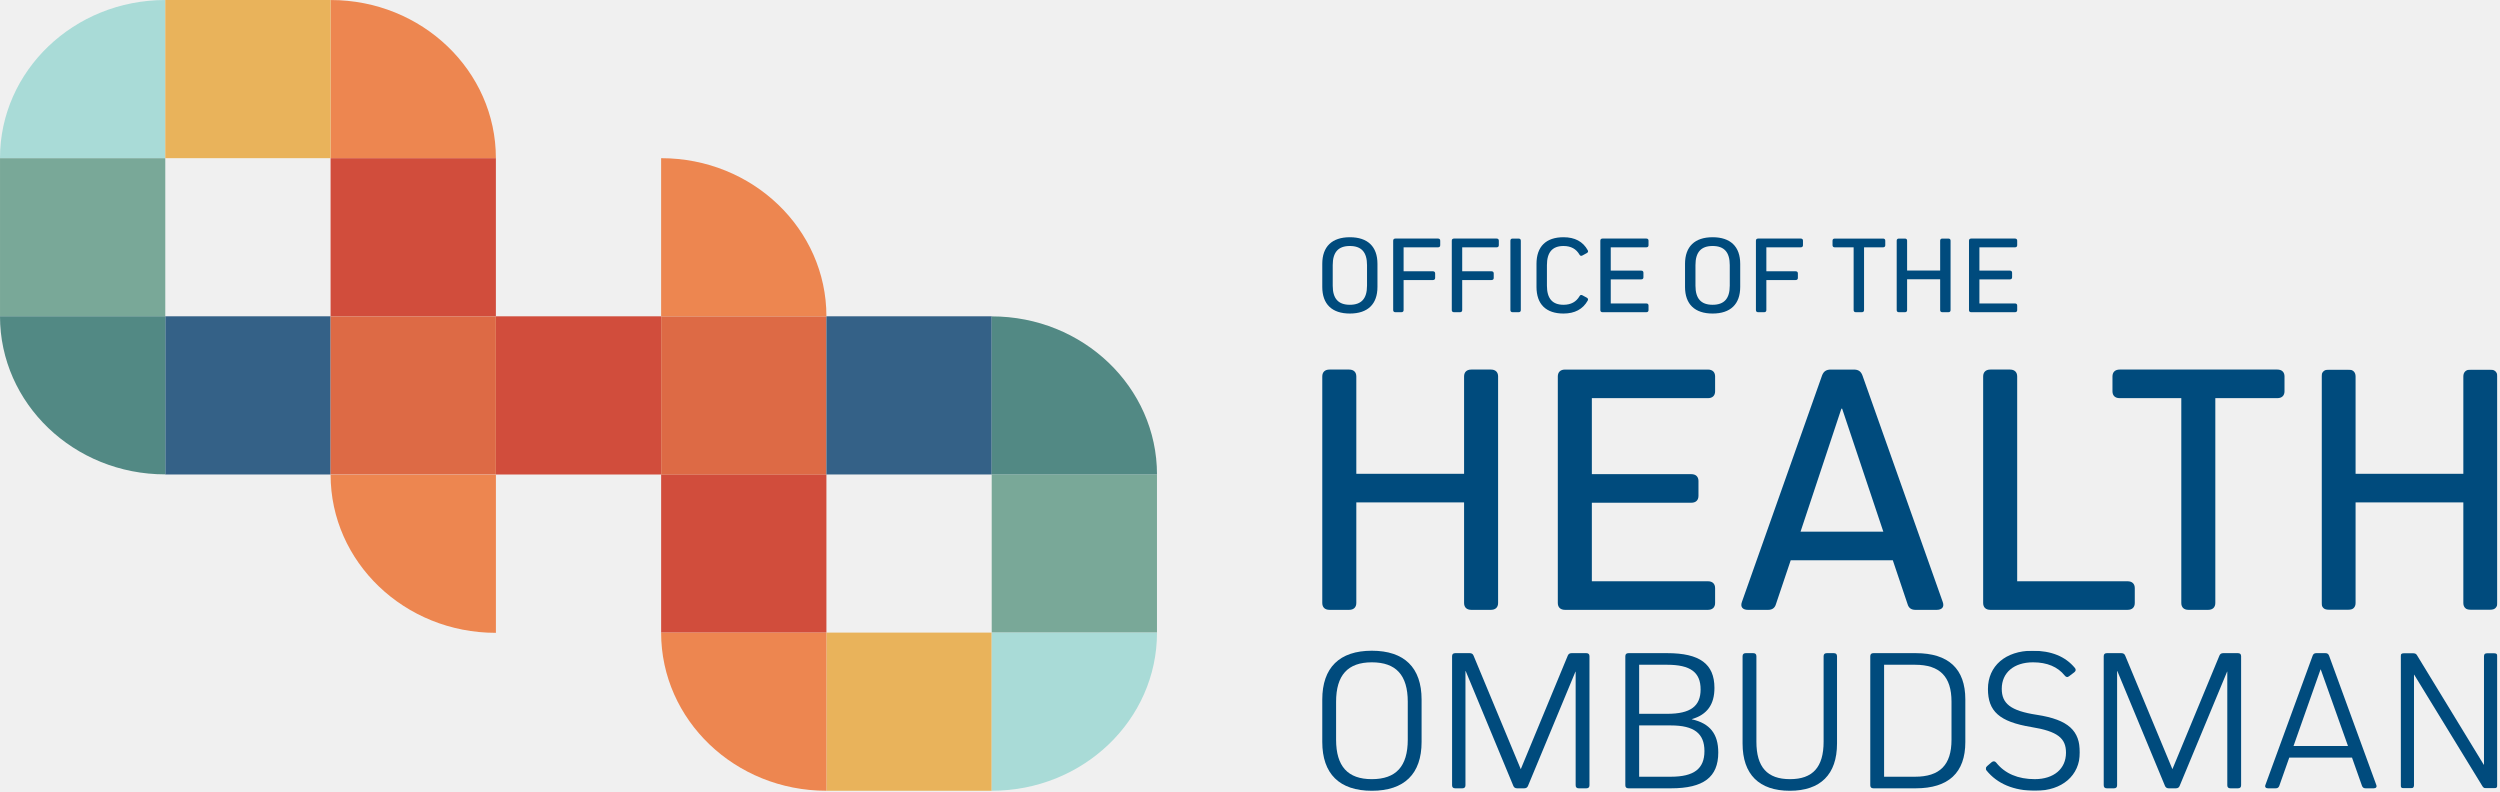
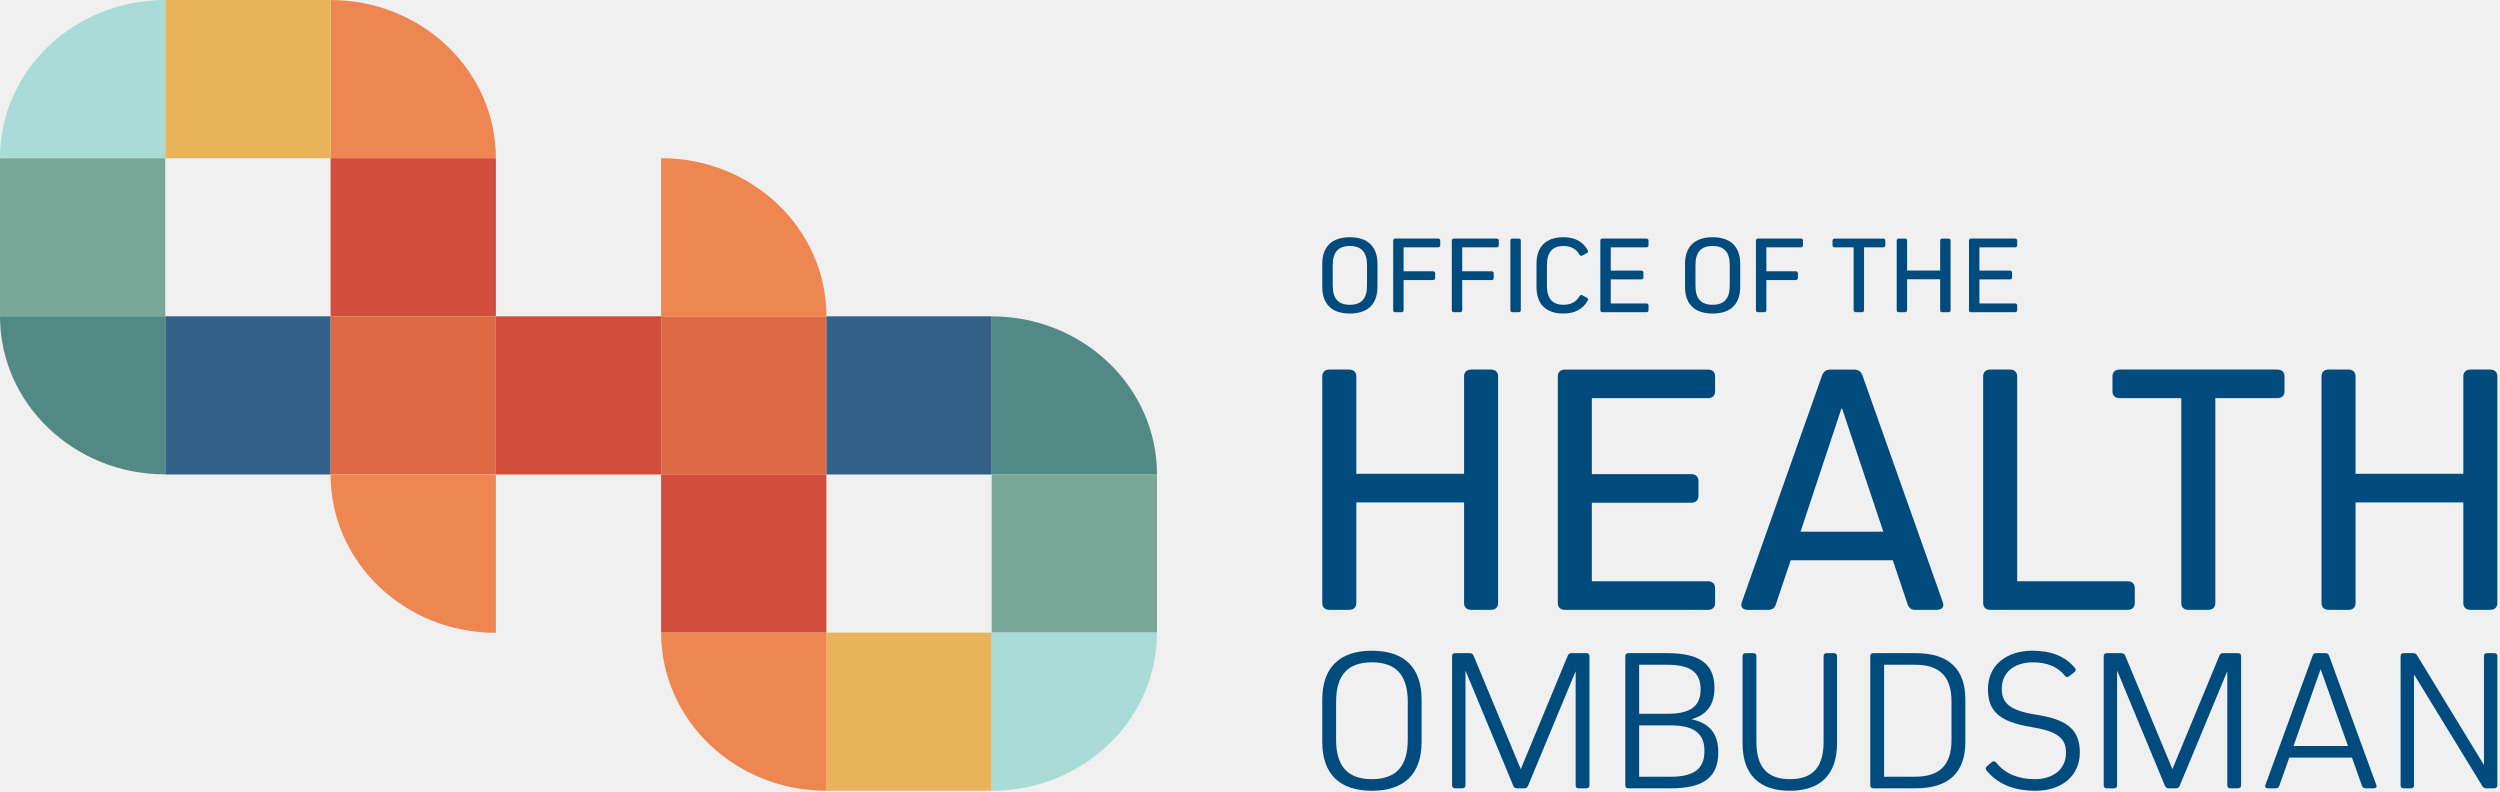
- <svg xmlns="http://www.w3.org/2000/svg" xmlns:xlink="http://www.w3.org/1999/xlink" width="256px" height="81px" viewBox="0 0 256 81" version="1.1">
-   <defs>
-     <polygon id="path-1" points="0.533 0.869 18.539 0.869 18.539 25.474 0.533 25.474" />
-     <polygon id="path-3" points="0.634 0.659 10.264 0.659 10.264 15 0.634 15" />
-     <polygon id="path-5" points="0.271 0.908 10.179 0.908 10.179 14.75 0.271 14.75" />
-   </defs>
+ <svg xmlns="http://www.w3.org/2000/svg" width="256px" height="81px" viewBox="0 0 256 81" version="1.1">
  <g id="Symbols" stroke="none" stroke-width="1" fill="none" fill-rule="evenodd">
    <g id="Desktop-Navbar" transform="translate(-156, -24)">
      <g id="Group">
        <g id="Group-86" transform="translate(156, 23)">
          <polygon id="Fill-1" fill="#D14D3C" points="67.701 65.784 84.625 65.784 84.625 49.575 67.701 49.575" />
          <polygon id="Fill-2" fill="#79A898" points="0.001 17.193 0.001 33.39 0.004 33.391 16.925 33.391 16.925 17.193" />
          <polygon id="Fill-3" fill="#346187" points="16.925 49.587 33.854 49.587 33.854 33.389 16.925 33.389" />
          <polygon id="Fill-4" fill="#D14D3C" points="50.776 49.589 67.701 49.589 67.701 33.391 50.776 33.391" />
          <polygon id="Fill-5" fill="#DD6A45" points="67.702 49.589 84.627 49.589 84.627 33.391 67.702 33.391" />
          <polygon id="Fill-6" fill="#D14D3C" points="33.852 33.404 50.778 33.404 50.778 17.194 33.852 17.194" />
          <polygon id="Fill-7" fill="#DD6A45" points="33.852 49.593 50.778 49.593 50.778 33.404 33.852 33.404" />
          <g id="Group-14" transform="translate(0, 0.9745)">
            <path d="M50.778,16.217 L33.852,16.217 L33.852,0.028 L33.862,0.028 C43.205,0.028 50.778,7.276 50.778,16.217" id="Fill-8" fill="#ED8650" />
            <path d="M16.926,16.217 L0,16.217 C0,7.276 7.574,0.028 16.916,0.028 L16.926,0.028 L16.926,16.217 Z" id="Fill-10" fill="#A9DBD7" />
            <path d="M16.926,48.601 L16.916,48.601 C7.574,48.601 0,41.353 0,32.412 L16.926,32.412 L16.926,48.601 Z" id="Fill-12" fill="#528984" />
          </g>
          <polygon id="Fill-15" fill="#79A898" points="118.475 65.781 118.475 49.584 118.473 49.583 101.551 49.583 101.551 65.781" />
          <polygon id="Fill-16" fill="#E9B35B" points="84.625 65.779 84.625 81.974 101.55 81.974 101.551 81.974 101.551 65.779" />
          <polygon id="Fill-17" fill="#346187" points="84.625 49.586 101.552 49.586 101.552 33.389 84.625 33.389" />
          <g id="Group-28" transform="translate(33.43673, 16.9745)">
            <path d="M34.262,48.809 L51.188,48.809 L51.188,64.998 L51.178,64.998 C41.835,64.998 34.262,57.75 34.262,48.809" id="Fill-18" fill="#ED8650" />
            <path d="M0.417,32.639 L17.344,32.639 L17.344,48.828 L17.333,48.828 C7.991,48.828 0.417,41.58 0.417,32.639" id="Fill-20" fill="#ED8650" />
            <path d="M34.262,0.224 L34.272,0.224 C43.615,0.224 51.188,7.471 51.188,16.413 L34.262,16.413 L34.262,0.224 Z" id="Fill-22" fill="#ED8650" />
            <path d="M68.114,48.809 L85.04,48.809 C85.04,57.75 77.467,64.998 68.124,64.998 L68.114,64.998 L68.114,48.809 Z" id="Fill-24" fill="#A9DBD7" />
            <path d="M68.114,16.424 L68.124,16.424 C77.467,16.424 85.04,23.672 85.04,32.614 L68.114,32.614 L68.114,16.424 Z" id="Fill-26" fill="#528984" />
          </g>
          <polygon id="Fill-29" fill="#E9B35B" points="16.925 17.197 33.852 17.197 33.852 1 16.925 1" />
          <g id="Group-85" transform="translate(134.7918, 24.9745)">
            <path d="M0.609,3.044 C0.609,1.273 1.607,0.318 3.433,0.318 C5.262,0.318 6.26,1.273 6.26,3.044 L6.26,5.406 C6.26,7.177 5.262,8.132 3.433,8.132 C1.607,8.132 0.609,7.177 0.609,5.406 L0.609,3.044 Z M1.679,5.282 C1.679,6.6 2.248,7.235 3.433,7.235 C4.62,7.235 5.191,6.6 5.191,5.282 L5.191,3.17 C5.191,1.851 4.62,1.215 3.433,1.215 C2.248,1.215 1.679,1.851 1.679,3.17 L1.679,5.282 Z" id="Fill-30" fill="#004B7D" />
            <path d="M11.939,3.805 C12.081,3.805 12.167,3.884 12.167,4.02 L12.167,4.487 C12.167,4.623 12.081,4.702 11.939,4.702 L8.937,4.702 L8.937,7.78 C8.937,7.917 8.855,7.995 8.713,7.995 L8.095,7.995 C7.953,7.995 7.87,7.917 7.87,7.78 L7.87,0.67 C7.87,0.533 7.953,0.454 8.095,0.454 L12.463,0.454 C12.605,0.454 12.687,0.533 12.687,0.67 L12.687,1.136 C12.687,1.273 12.605,1.352 12.463,1.352 L8.937,1.352 L8.937,3.805 L11.939,3.805 Z" id="Fill-32" fill="#004B7D" />
            <path d="M17.94,3.805 C18.082,3.805 18.166,3.884 18.166,4.02 L18.166,4.487 C18.166,4.623 18.082,4.702 17.94,4.702 L14.938,4.702 L14.938,7.78 C14.938,7.917 14.855,7.995 14.712,7.995 L14.095,7.995 C13.953,7.995 13.871,7.917 13.871,7.78 L13.871,0.67 C13.871,0.533 13.953,0.454 14.095,0.454 L18.463,0.454 C18.605,0.454 18.688,0.533 18.688,0.67 L18.688,1.136 C18.688,1.273 18.605,1.352 18.463,1.352 L14.938,1.352 L14.938,3.805 L17.94,3.805 Z" id="Fill-34" fill="#004B7D" />
            <path d="M20.94,7.781 C20.94,7.917 20.857,7.996 20.715,7.996 L20.097,7.996 C19.955,7.996 19.873,7.917 19.873,7.781 L19.873,0.67 C19.873,0.534 19.955,0.455 20.097,0.455 L20.715,0.455 C20.857,0.455 20.94,0.534 20.94,0.67 L20.94,7.781 Z" id="Fill-36" fill="#004B7D" />
            <path d="M26.948,6.361 C27.019,6.225 27.126,6.19 27.258,6.269 L27.697,6.508 C27.815,6.576 27.862,6.679 27.791,6.804 C27.293,7.689 26.463,8.132 25.311,8.132 C23.519,8.132 22.545,7.177 22.545,5.406 L22.545,3.044 C22.545,1.273 23.519,0.318 25.311,0.318 C26.474,0.318 27.305,0.762 27.791,1.648 C27.862,1.772 27.826,1.874 27.697,1.942 L27.258,2.181 C27.126,2.26 27.019,2.226 26.948,2.102 C26.616,1.522 26.082,1.216 25.311,1.216 C24.171,1.216 23.614,1.863 23.614,3.17 L23.614,5.282 C23.614,6.587 24.171,7.235 25.311,7.235 C26.082,7.235 26.616,6.928 26.948,6.361" id="Fill-38" fill="#004B7D" />
            <path d="M33.271,3.737 C33.414,3.737 33.496,3.816 33.496,3.952 L33.496,4.419 C33.496,4.555 33.414,4.634 33.271,4.634 L30.149,4.634 L30.149,7.099 L33.792,7.099 C33.935,7.099 34.017,7.177 34.017,7.314 L34.017,7.781 C34.017,7.917 33.935,7.996 33.792,7.996 L29.307,7.996 C29.165,7.996 29.082,7.917 29.082,7.781 L29.082,0.67 C29.082,0.533 29.165,0.454 29.307,0.454 L33.792,0.454 C33.935,0.454 34.017,0.533 34.017,0.67 L34.017,1.137 C34.017,1.273 33.935,1.352 33.792,1.352 L30.149,1.352 L30.149,3.737 L33.271,3.737 Z" id="Fill-40" fill="#004B7D" />
            <path d="M37.755,3.044 C37.755,1.273 38.753,0.318 40.579,0.318 C42.408,0.318 43.406,1.273 43.406,3.044 L43.406,5.406 C43.406,7.177 42.408,8.132 40.579,8.132 C38.753,8.132 37.755,7.177 37.755,5.406 L37.755,3.044 Z M38.824,5.282 C38.824,6.6 39.394,7.235 40.579,7.235 C41.765,7.235 42.336,6.6 42.336,5.282 L42.336,3.17 C42.336,1.851 41.765,1.215 40.579,1.215 C39.394,1.215 38.824,1.851 38.824,3.17 L38.824,5.282 Z" id="Fill-42" fill="#004B7D" />
            <path d="M49.085,3.805 C49.227,3.805 49.311,3.884 49.311,4.02 L49.311,4.487 C49.311,4.623 49.227,4.702 49.085,4.702 L46.083,4.702 L46.083,7.78 C46.083,7.917 46,7.995 45.857,7.995 L45.241,7.995 C45.098,7.995 45.015,7.917 45.015,7.78 L45.015,0.67 C45.015,0.533 45.098,0.454 45.241,0.454 L49.608,0.454 C49.75,0.454 49.833,0.533 49.833,0.67 L49.833,1.136 C49.833,1.273 49.75,1.352 49.608,1.352 L46.083,1.352 L46.083,3.805 L49.085,3.805 Z" id="Fill-44" fill="#004B7D" />
            <path d="M56.087,7.781 C56.087,7.917 56.004,7.996 55.862,7.996 L55.245,7.996 C55.103,7.996 55.02,7.917 55.02,7.781 L55.02,1.352 L53.085,1.352 C52.944,1.352 52.859,1.273 52.859,1.137 L52.859,0.67 C52.859,0.534 52.944,0.455 53.085,0.455 L58.034,0.455 C58.176,0.455 58.26,0.534 58.26,0.67 L58.26,1.137 C58.26,1.273 58.176,1.352 58.034,1.352 L56.087,1.352 L56.087,7.781 Z" id="Fill-46" fill="#004B7D" />
            <path d="M64.947,7.781 C64.947,7.917 64.864,7.996 64.722,7.996 L64.104,7.996 C63.962,7.996 63.88,7.917 63.88,7.781 L63.88,4.624 L60.496,4.624 L60.496,7.781 C60.496,7.917 60.415,7.996 60.272,7.996 L59.655,7.996 C59.512,7.996 59.43,7.917 59.43,7.781 L59.43,0.67 C59.43,0.534 59.512,0.455 59.655,0.455 L60.272,0.455 C60.415,0.455 60.496,0.534 60.496,0.67 L60.496,3.727 L63.88,3.727 L63.88,0.67 C63.88,0.534 63.962,0.455 64.104,0.455 L64.722,0.455 C64.864,0.455 64.947,0.534 64.947,0.67 L64.947,7.781 Z" id="Fill-48" fill="#004B7D" />
            <path d="M71.023,3.737 C71.165,3.737 71.247,3.816 71.247,3.952 L71.247,4.419 C71.247,4.555 71.165,4.634 71.023,4.634 L67.899,4.634 L67.899,7.099 L71.544,7.099 C71.686,7.099 71.769,7.177 71.769,7.314 L71.769,7.781 C71.769,7.917 71.686,7.996 71.544,7.996 L67.058,7.996 C66.915,7.996 66.833,7.917 66.833,7.781 L66.833,0.67 C66.833,0.533 66.915,0.454 67.058,0.454 L71.544,0.454 C71.686,0.454 71.769,0.533 71.769,0.67 L71.769,1.137 C71.769,1.273 71.686,1.352 71.544,1.352 L67.899,1.352 L67.899,3.737 L71.023,3.737 Z" id="Fill-50" fill="#004B7D" />
            <path d="M18.614,37.77 C18.614,38.216 18.344,38.474 17.878,38.474 L15.866,38.474 C15.4,38.474 15.13,38.216 15.13,37.77 L15.13,27.468 L4.095,27.468 L4.095,37.77 C4.095,38.216 3.822,38.474 3.359,38.474 L1.345,38.474 C0.881,38.474 0.609,38.216 0.609,37.77 L0.609,14.574 C0.609,14.128 0.881,13.869 1.345,13.869 L3.359,13.869 C3.822,13.869 4.095,14.128 4.095,14.574 L4.095,24.541 L15.13,24.541 L15.13,14.574 C15.13,14.128 15.4,13.869 15.866,13.869 L17.878,13.869 C18.344,13.869 18.614,14.128 18.614,14.574 L18.614,37.77 Z" id="Fill-52" fill="#004B7D" />
            <path d="M38.396,24.579 C38.862,24.579 39.132,24.838 39.132,25.282 L39.132,26.802 C39.132,27.247 38.862,27.506 38.396,27.506 L28.214,27.506 L28.214,35.547 L40.102,35.547 C40.565,35.547 40.835,35.806 40.835,36.252 L40.835,37.77 C40.835,38.215 40.565,38.474 40.102,38.474 L25.464,38.474 C25.001,38.474 24.728,38.215 24.728,37.77 L24.728,14.573 C24.728,14.129 25.001,13.87 25.464,13.87 L40.102,13.87 C40.565,13.87 40.835,14.129 40.835,14.573 L40.835,16.095 C40.835,16.538 40.565,16.797 40.102,16.797 L28.214,16.797 L28.214,24.579 L38.396,24.579 Z" id="Fill-54" fill="#004B7D" />
            <path d="M64.142,37.659 C64.337,38.178 64.064,38.475 63.522,38.475 L61.354,38.475 C60.927,38.475 60.657,38.29 60.541,37.882 L59.032,33.397 L48.577,33.397 L47.068,37.882 C46.951,38.29 46.678,38.475 46.255,38.475 L44.201,38.475 C43.661,38.475 43.388,38.178 43.581,37.659 L51.791,14.463 C51.947,14.055 52.217,13.87 52.68,13.87 L55.044,13.87 C55.508,13.87 55.778,14.055 55.934,14.501 L64.142,37.659 Z M53.766,17.873 L49.583,30.471 L58.062,30.471 L53.843,17.873 L53.766,17.873 Z" id="Fill-56" fill="#004B7D" />
            <path d="M83.81,37.77 C83.81,38.216 83.54,38.474 83.074,38.474 L69.018,38.474 C68.555,38.474 68.283,38.216 68.283,37.77 L68.283,14.574 C68.283,14.128 68.555,13.869 69.018,13.869 L71.033,13.869 C71.497,13.869 71.768,14.128 71.768,14.574 L71.768,35.548 L83.074,35.548 C83.54,35.548 83.81,35.806 83.81,36.252 L83.81,37.77 Z" id="Fill-58" fill="#004B7D" />
            <path d="M92.057,37.77 C92.057,38.216 91.785,38.474 91.321,38.474 L89.306,38.474 C88.843,38.474 88.573,38.216 88.573,37.77 L88.573,16.796 L82.261,16.796 C81.796,16.796 81.525,16.537 81.525,16.094 L81.525,14.574 C81.525,14.128 81.796,13.869 82.261,13.869 L98.405,13.869 C98.871,13.869 99.142,14.128 99.142,14.574 L99.142,16.094 C99.142,16.537 98.871,16.796 98.405,16.796 L92.057,16.796 L92.057,37.77 Z" id="Fill-60" fill="#004B7D" />
            <g id="Group-64" transform="translate(102.4, 13)">
-               <mask id="mask-2" fill="white">
-                 <use xlink:href="#path-1" />
-               </mask>
-               <g id="Clip-63" />
-               <path d="M18.539,24.77 C18.539,25.216 18.268,25.474 17.803,25.474 L15.791,25.474 C15.325,25.474 15.054,25.216 15.054,24.77 L15.054,14.468 L4.02,14.468 L4.02,24.77 C4.02,25.216 3.747,25.474 3.284,25.474 L1.269,25.474 C0.806,25.474 0.533,25.216 0.533,24.77 L0.533,1.574 C0.533,1.128 0.806,0.869 1.269,0.869 L3.284,0.869 C3.747,0.869 4.02,1.128 4.02,1.574 L4.02,11.541 L15.054,11.541 L15.054,1.574 C15.054,1.128 15.325,0.869 15.791,0.869 L17.803,0.869 C18.268,0.869 18.539,1.128 18.539,1.574 L18.539,24.77 Z" id="Fill-62" fill="#004B7D" mask="url(#mask-2)" />
+               <path d="M18.539,24.77 C18.539,25.216 18.268,25.474 17.803,25.474 L15.791,25.474 C15.325,25.474 15.054,25.216 15.054,24.77 L15.054,14.468 L4.02,14.468 L4.02,24.77 C4.02,25.216 3.747,25.474 3.284,25.474 L1.269,25.474 C0.806,25.474 0.533,25.216 0.533,24.77 L0.533,1.574 C0.533,1.128 0.806,0.869 1.269,0.869 L3.284,0.869 C3.747,0.869 4.02,1.128 4.02,1.574 L4.02,11.541 L15.054,11.541 L15.054,1.574 C15.054,1.128 15.325,0.869 15.791,0.869 L17.803,0.869 C18.268,0.869 18.539,1.128 18.539,1.574 L18.539,24.77 Z" id="Fill-62" fill="#004B7D" />
            </g>
            <path d="M0.609,47.662 C0.609,44.389 2.373,42.66 5.682,42.66 C9.015,42.66 10.779,44.389 10.779,47.662 L10.779,51.998 C10.779,55.269 9.015,57 5.682,57 C2.373,57 0.609,55.269 0.609,51.998 L0.609,47.662 Z M2.024,51.768 C2.024,54.499 3.222,55.811 5.682,55.811 C8.166,55.811 9.364,54.499 9.364,51.768 L9.364,47.89 C9.364,45.161 8.166,43.847 5.682,43.847 C3.222,43.847 2.024,45.161 2.024,47.89 L2.024,51.768 Z" id="Fill-65" fill="#004B7D" />
            <path d="M27.97,56.436 C27.97,56.646 27.861,56.75 27.644,56.75 L26.881,56.75 C26.664,56.75 26.555,56.646 26.555,56.436 L26.555,44.806 L26.533,44.806 L21.676,56.499 C21.612,56.666 21.479,56.75 21.284,56.75 L20.564,56.75 C20.369,56.75 20.239,56.666 20.173,56.499 L15.296,44.743 L15.271,44.743 L15.271,56.436 C15.271,56.646 15.163,56.75 14.947,56.75 L14.227,56.75 C14.009,56.75 13.901,56.646 13.901,56.436 L13.901,43.222 C13.901,43.014 14.009,42.908 14.227,42.908 L15.708,42.908 C15.904,42.908 16.035,42.992 16.099,43.159 L20.935,54.79 L25.749,43.159 C25.815,42.992 25.944,42.908 26.139,42.908 L27.644,42.908 C27.861,42.908 27.97,43.014 27.97,43.222 L27.97,56.436 Z" id="Fill-67" fill="#004B7D" />
            <path d="M38.458,49.684 C40.309,50.1 41.159,51.183 41.159,53.081 C41.159,55.603 39.655,56.749 36.323,56.749 L31.967,56.749 C31.749,56.749 31.642,56.646 31.642,56.436 L31.642,43.222 C31.642,43.014 31.749,42.908 31.967,42.908 L35.932,42.908 C39.264,42.908 40.767,44.014 40.767,46.472 C40.767,48.161 40.026,49.203 38.458,49.662 L38.458,49.684 Z M35.932,49.12 C38.305,49.12 39.351,48.35 39.351,46.619 C39.351,44.867 38.305,44.097 35.932,44.097 L33.057,44.097 L33.057,49.12 L35.932,49.12 Z M36.302,55.562 C38.675,55.562 39.743,54.747 39.743,52.935 C39.743,51.122 38.675,50.309 36.302,50.309 L33.057,50.309 L33.057,55.562 L36.302,55.562 Z" id="Fill-69" fill="#004B7D" />
            <path d="M53.319,52.163 C53.319,55.332 51.621,57 48.484,57 C45.347,57 43.648,55.332 43.648,52.163 L43.648,43.222 C43.648,43.014 43.757,42.908 43.974,42.908 L44.738,42.908 C44.955,42.908 45.064,43.014 45.064,43.222 L45.064,51.975 C45.064,54.583 46.175,55.811 48.505,55.811 C50.835,55.811 51.946,54.583 51.946,51.975 L51.946,43.222 C51.946,43.014 52.055,42.908 52.274,42.908 L52.992,42.908 C53.21,42.908 53.319,43.014 53.319,43.222 L53.319,52.163 Z" id="Fill-71" fill="#004B7D" />
            <path d="M61.384,42.908 C64.738,42.908 66.458,44.513 66.458,47.641 L66.458,52.018 C66.458,55.144 64.738,56.749 61.384,56.749 L57.05,56.749 C56.833,56.749 56.724,56.646 56.724,56.436 L56.724,43.222 C56.724,43.014 56.833,42.908 57.05,42.908 L61.384,42.908 Z M65.042,47.869 C65.042,45.305 63.845,44.097 61.318,44.097 L58.139,44.097 L58.139,55.562 L61.318,55.562 C63.845,55.562 65.042,54.352 65.042,51.788 L65.042,47.869 Z" id="Fill-73" fill="#004B7D" />
            <g id="Group-77" transform="translate(67.91837, 42)">
-               <mask id="mask-4" fill="white">
-                 <use xlink:href="#path-3" />
-               </mask>
-               <g id="Clip-76" />
-               <path d="M9.763,2.429 C9.894,2.596 9.85,2.743 9.697,2.867 L9.176,3.264 C9.001,3.411 8.848,3.368 8.718,3.201 C7.999,2.305 6.91,1.847 5.473,1.847 C3.513,1.847 2.27,2.91 2.27,4.555 C2.27,6.057 3.143,6.808 5.865,7.223 C9.131,7.725 10.264,8.871 10.264,11.081 C10.264,13.436 8.457,15 5.712,15 C3.513,15 1.813,14.291 0.702,12.914 C0.593,12.769 0.615,12.623 0.768,12.476 L1.225,12.081 C1.4,11.934 1.574,11.957 1.704,12.122 C2.598,13.248 3.947,13.81 5.648,13.81 C7.608,13.81 8.848,12.747 8.848,11.101 C8.848,9.621 7.999,8.912 5.298,8.474 C2.009,7.932 0.855,6.849 0.855,4.578 C0.855,2.221 2.661,0.659 5.407,0.659 C7.346,0.659 8.782,1.242 9.763,2.429" id="Fill-75" fill="#004B7D" mask="url(#mask-4)" />
+               <path d="M9.763,2.429 C9.894,2.596 9.85,2.743 9.697,2.867 L9.176,3.264 C9.001,3.411 8.848,3.368 8.718,3.201 C7.999,2.305 6.91,1.847 5.473,1.847 C3.513,1.847 2.27,2.91 2.27,4.555 C2.27,6.057 3.143,6.808 5.865,7.223 C9.131,7.725 10.264,8.871 10.264,11.081 C10.264,13.436 8.457,15 5.712,15 C3.513,15 1.813,14.291 0.702,12.914 C0.593,12.769 0.615,12.623 0.768,12.476 L1.225,12.081 C1.4,11.934 1.574,11.957 1.704,12.122 C2.598,13.248 3.947,13.81 5.648,13.81 C7.608,13.81 8.848,12.747 8.848,11.101 C8.848,9.621 7.999,8.912 5.298,8.474 C2.009,7.932 0.855,6.849 0.855,4.578 C0.855,2.221 2.661,0.659 5.407,0.659 C7.346,0.659 8.782,1.242 9.763,2.429" id="Fill-75" fill="#004B7D" />
            </g>
            <path d="M94.698,56.436 C94.698,56.646 94.59,56.75 94.373,56.75 L93.608,56.75 C93.392,56.75 93.283,56.646 93.283,56.436 L93.283,44.806 L93.262,44.806 L88.404,56.499 C88.34,56.666 88.207,56.75 88.012,56.75 L87.292,56.75 C87.097,56.75 86.967,56.666 86.901,56.499 L82.023,44.743 L82,44.743 L82,56.436 C82,56.646 81.891,56.75 81.675,56.75 L80.955,56.75 C80.738,56.75 80.629,56.646 80.629,56.436 L80.629,43.222 C80.629,43.014 80.738,42.908 80.955,42.908 L82.436,42.908 C82.632,42.908 82.764,42.992 82.828,43.159 L87.663,54.79 L92.477,43.159 C92.543,42.992 92.672,42.908 92.869,42.908 L94.373,42.908 C94.59,42.908 94.698,43.014 94.698,43.222 L94.698,56.436 Z" id="Fill-78" fill="#004B7D" />
            <path d="M98.606,56.499 C98.542,56.666 98.431,56.749 98.236,56.749 L97.452,56.749 C97.212,56.749 97.103,56.603 97.19,56.395 L102.026,43.159 C102.092,42.992 102.2,42.908 102.396,42.908 L103.332,42.908 C103.528,42.908 103.636,42.992 103.703,43.159 L108.538,56.395 C108.625,56.603 108.517,56.749 108.275,56.749 L107.448,56.749 C107.252,56.749 107.144,56.666 107.078,56.499 L106.054,53.603 L99.629,53.603 L98.606,56.499 Z M105.641,52.413 L102.853,44.576 L102.832,44.576 L100.066,52.413 L105.641,52.413 Z" id="Fill-80" fill="#004B7D" />
            <g id="Group-84" transform="translate(110.7592, 42)">
-               <mask id="mask-6" fill="white">
-                 <use xlink:href="#path-5" />
-               </mask>
-               <g id="Clip-83" />
-               <path d="M10.18,14.436 C10.18,14.646 10.071,14.75 9.854,14.75 L9.047,14.75 C8.872,14.75 8.743,14.686 8.656,14.542 L1.665,3.118 L1.642,3.118 L1.642,14.436 C1.642,14.646 1.533,14.75 1.316,14.75 L0.596,14.75 C0.38,14.75 0.271,14.646 0.271,14.436 L0.271,1.222 C0.271,1.014 0.38,0.908 0.596,0.908 L1.556,0.908 C1.728,0.908 1.86,0.971 1.948,1.118 L8.786,12.332 L8.809,12.332 L8.809,1.222 C8.809,1.014 8.917,0.908 9.135,0.908 L9.854,0.908 C10.071,0.908 10.18,1.014 10.18,1.222 L10.18,14.436 Z" id="Fill-82" fill="#004B7D" mask="url(#mask-6)" />
+               <path d="M10.18,14.436 C10.18,14.646 10.071,14.75 9.854,14.75 L9.047,14.75 C8.872,14.75 8.743,14.686 8.656,14.542 L1.665,3.118 L1.642,3.118 L1.642,14.436 C1.642,14.646 1.533,14.75 1.316,14.75 L0.596,14.75 C0.38,14.75 0.271,14.646 0.271,14.436 L0.271,1.222 C0.271,1.014 0.38,0.908 0.596,0.908 L1.556,0.908 C1.728,0.908 1.86,0.971 1.948,1.118 L8.786,12.332 L8.809,12.332 L8.809,1.222 C8.809,1.014 8.917,0.908 9.135,0.908 L9.854,0.908 C10.071,0.908 10.18,1.014 10.18,1.222 L10.18,14.436 Z" id="Fill-82" fill="#004B7D" />
            </g>
          </g>
        </g>
      </g>
    </g>
  </g>
</svg>
